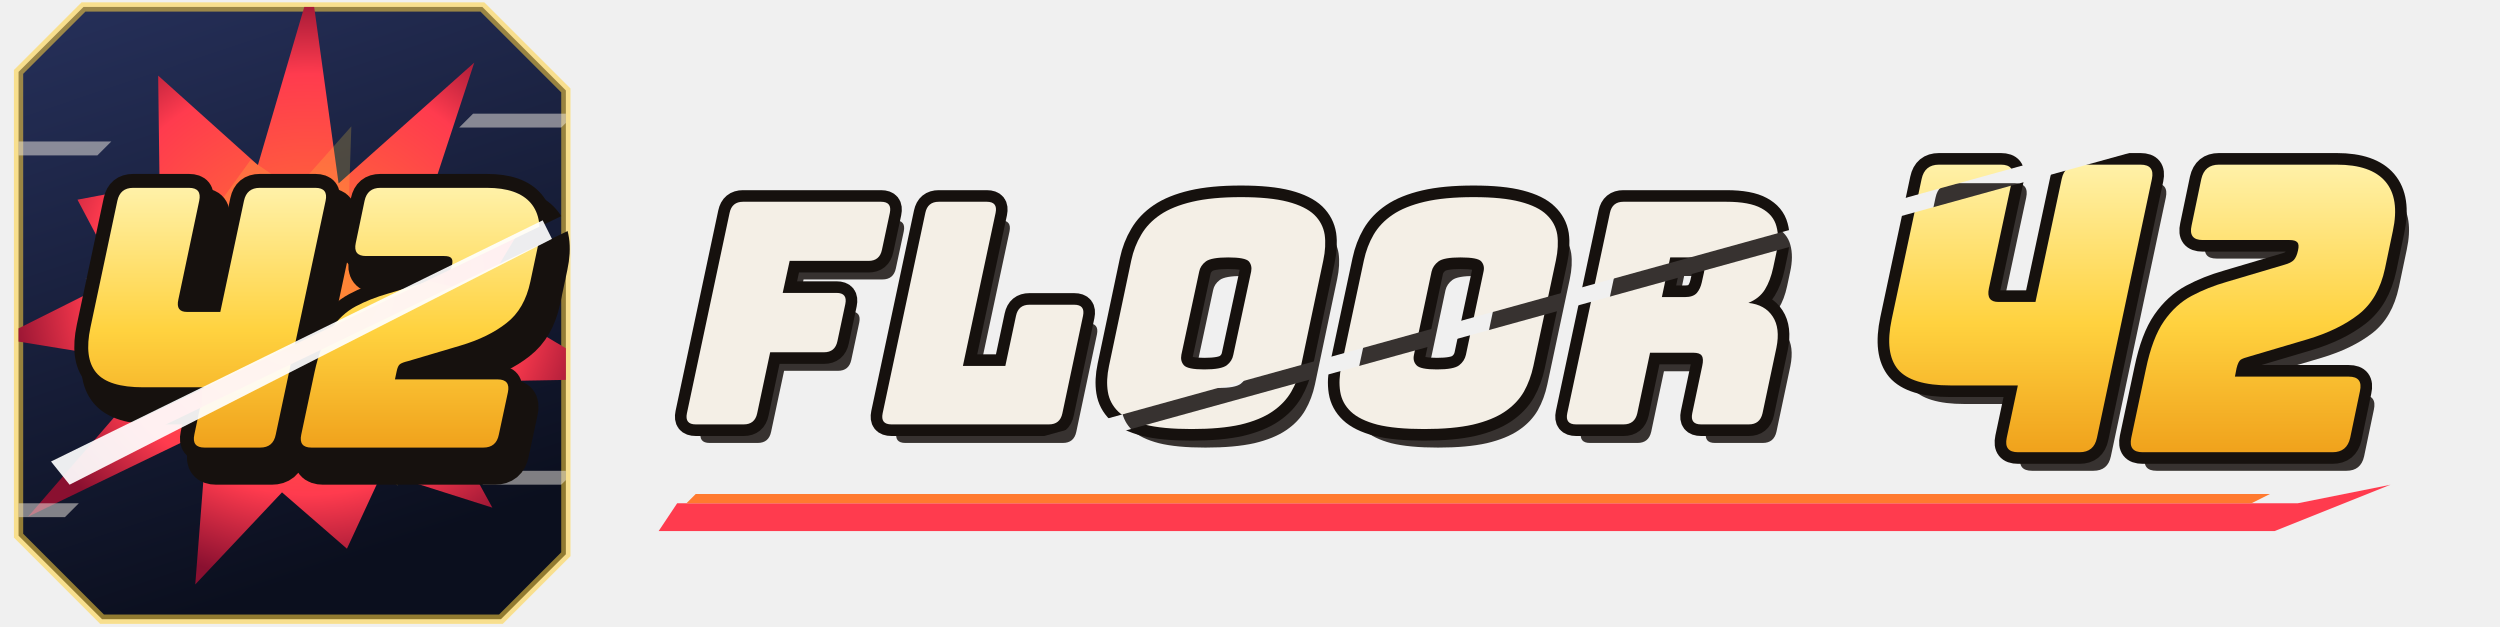
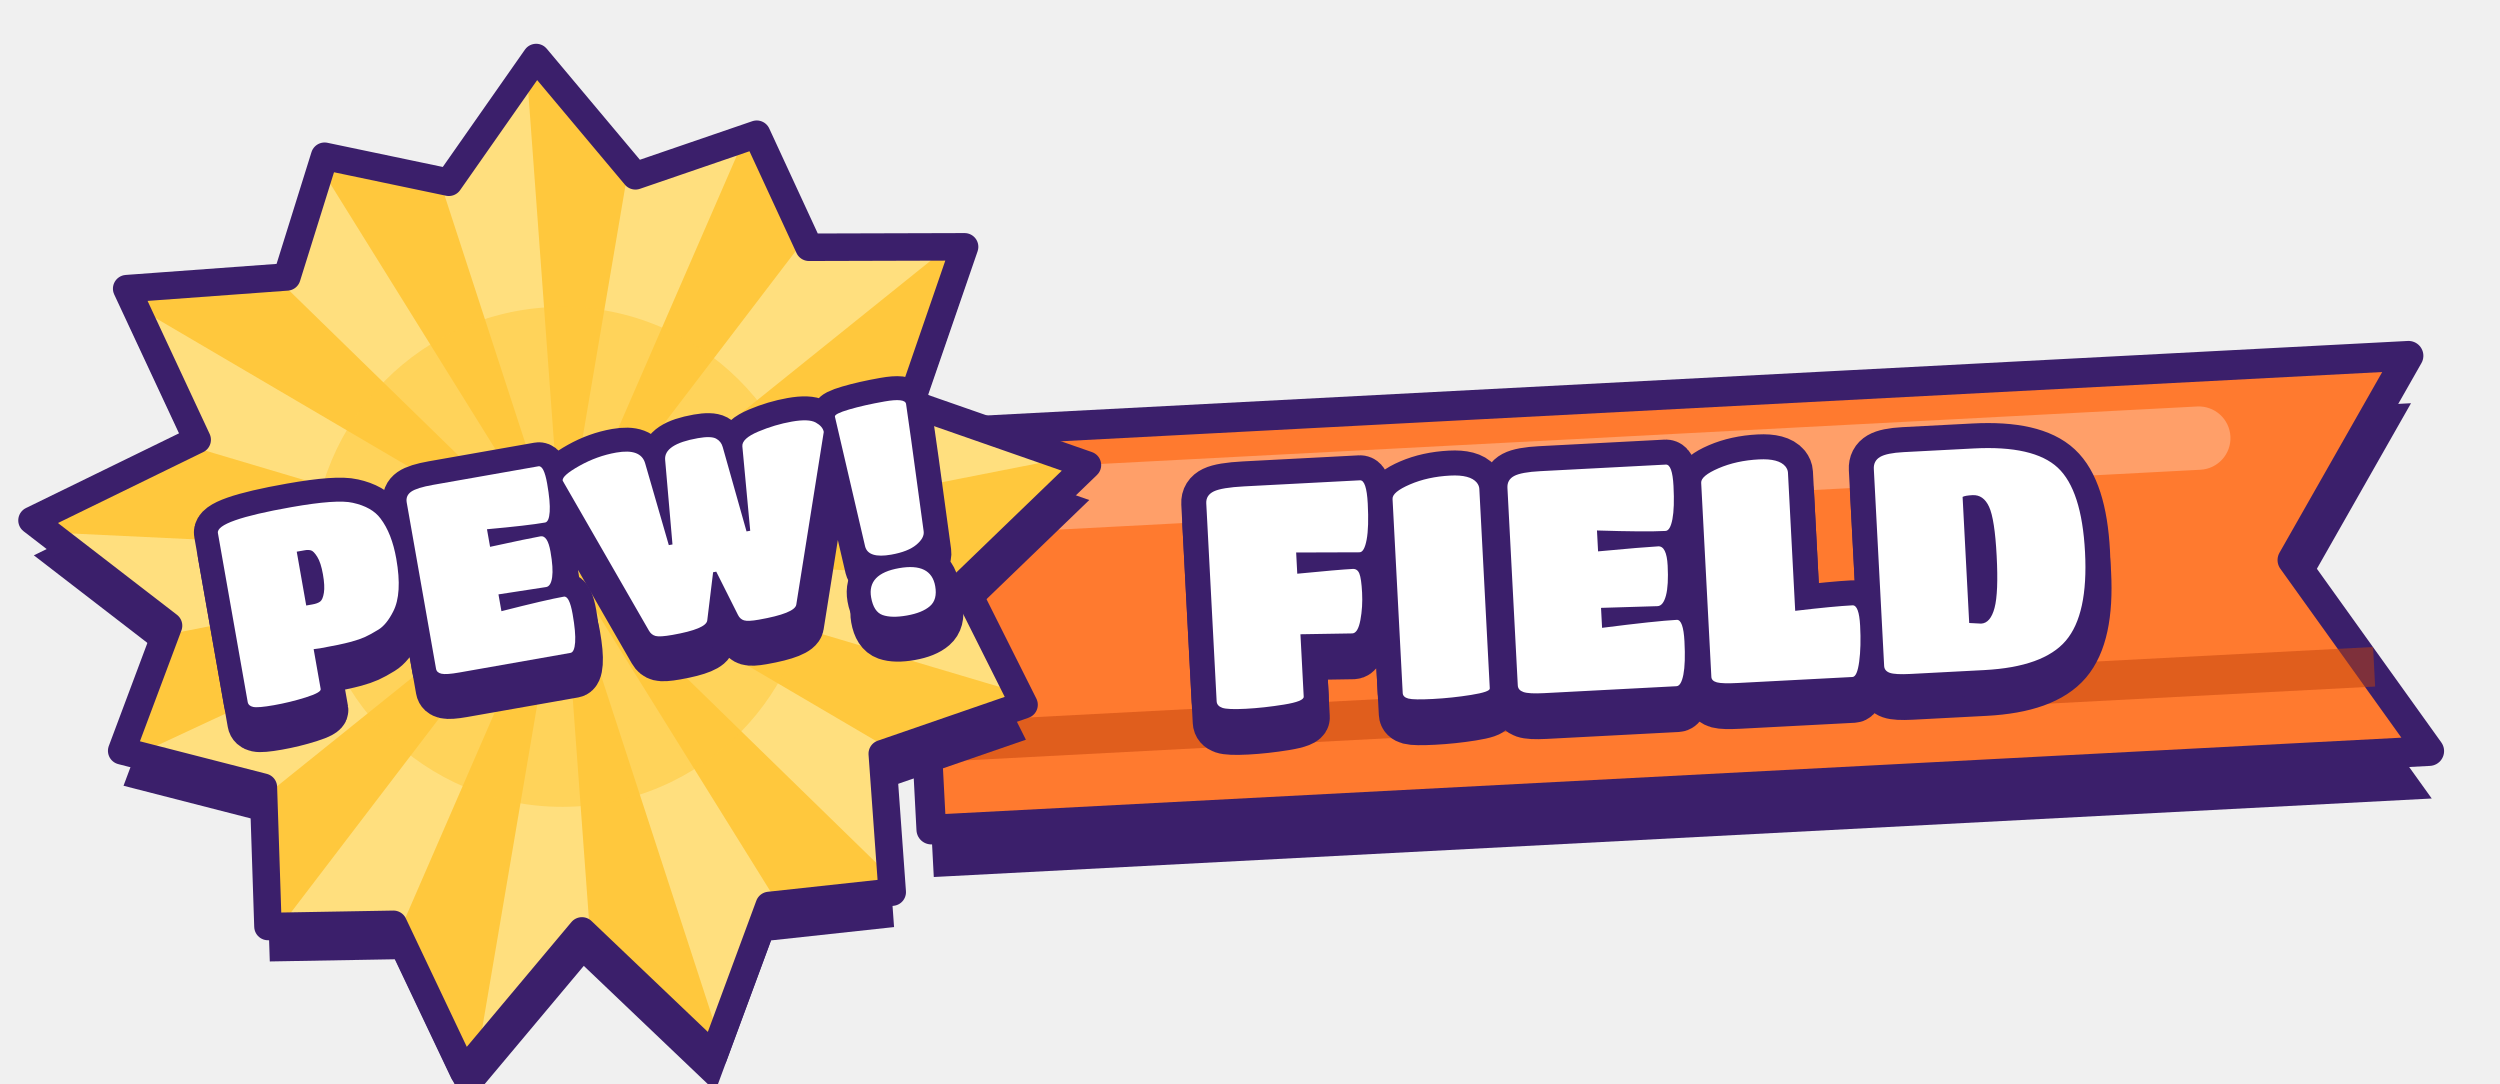
- <svg xmlns="http://www.w3.org/2000/svg" viewBox="-8 -3 1078 270" role="img" aria-label="Floor 42">
-   <defs>
-     <linearGradient id="f42plate" x1="0" y1="0" x2=".3" y2="1">
-       <stop offset="0" stop-color="#26305A" />
-       <stop offset="1" stop-color="#0B0F1E" />
-     </linearGradient>
-     <radialGradient id="f42burst" cx=".5" cy=".5" r=".5">
-       <stop offset="0" stop-color="#FF7A2F" />
-       <stop offset=".7" stop-color="#FF3B4E" />
-       <stop offset="1" stop-color="#8A1030" />
-     </radialGradient>
-     <linearGradient id="f42gold" x1="0" y1="0" x2="0" y2="1">
-       <stop offset="0" stop-color="#FFF1A8" />
-       <stop offset=".55" stop-color="#FFD23F" />
-       <stop offset="1" stop-color="#F0A21C" />
-     </linearGradient>
-     <clipPath id="f42clip">
-       <path d="M28 0H200L236 36V236L208 264H36L0 228V28Z" />
-     </clipPath>
-     <mask id="f42cutE" maskUnits="userSpaceOnUse" x="-40" y="-40" width="340" height="340">
-       <rect x="-40" y="-40" width="340" height="340" fill="#fff" />
-       <path d="M-3588.5 1938.4L3619.5 -1532.1L3616.5 -1538.4L-3591.5 1932.1Z" fill="#000" />
-     </mask>
-     <mask id="f42cutW" maskUnits="userSpaceOnUse" x="240" y="-40" width="1078" height="340">
-       <rect x="240" y="-40" width="878" height="340" fill="#fff" />
-       <path d="M-3554.4 1297.3L4156.3 -834.5L4154.4 -841.3L-3556.3 1290.5Z" fill="#000" />
-     </mask>
-   </defs>
-   <g transform="translate(0 0)">
-     <path d="M28 0H200L236 36V236L208 264H36L0 228V28Z" fill="url(#f42plate)" />
-     <path d="M28 0H200L236 36V236L208 264H36L0 228V28Z" fill="none" stroke="#FFD23F" stroke-opacity=".55" stroke-width="4" />
-     <g clip-path="url(#f42clip)">
-       <path d="M258.3 160.4L174.7 161.9L204.3 215.9L156.8 200.8L141.6 233.6L113.6 209.3L76.2 249.0L81.4 182.4L4.1 219.8L60.9 154.2L-8.6 142.9L43.3 116.9L25.4 83.1L60.8 76.4L60.2 29.6L103.2 68.2L126.1 -9.9L138.0 76.1L196.5 24.0L175.6 87.6L218.1 93.0L198.8 125.1Z" fill="url(#f42burst)" />
-       <path d="M200.0 171.6L149.3 160.3L163.6 206.5L131.3 181.3L116.5 202.2L100.5 187.3L78.4 190.8L79.2 164.1L37.0 166.9L76.2 137.1L28.8 117.2L74.5 111.0L63.5 82.6L87.9 82.8L100.1 65.9L119.1 79.0L143.5 51.5L142.0 96.4L189.1 73.1L160.0 113.9L195.1 122.6L173.6 141.2Z" fill="#FFD23F" fill-opacity=".22" />
-       <path d="M-4 58h44l-6 6h-44z" fill="#F4EFE6" fill-opacity=".5" />
-       <path d="M-4 214h30l-6 6h-30z" fill="#F4EFE6" fill-opacity=".5" />
-       <path d="M196 46h44l-6 6h-44z" fill="#F4EFE6" fill-opacity=".5" />
-       <path d="M206 200h34l-6 6h-34z" fill="#F4EFE6" fill-opacity=".5" />
+ <svg xmlns="http://www.w3.org/2000/svg" role="img" aria-label="Pewfield" width="1200" height="520" viewBox="0 0 1200 520">
+   <g transform="rotate(-3 600 260)">
+     <path d="M440,200L1160,200L1099.2,295L1160,390L440,390Z" fill="#3B1F6B" transform="translate(0 22.8)" />
+     <path d="M440,200L1160,200L1099.2,295L1160,390L440,390Z" fill="#FF7A2F" stroke="#3B1F6B" stroke-width="14.25" stroke-linejoin="round" />
+     <rect x="451.4" y="219" width="621.2" height="30.4" rx="15.2" fill="#fff" opacity=".28" />
+     <path d="M440,348.2L1135.68,348.2" stroke="#C2410C" stroke-width="19" opacity=".5" />
+     <g>
+       <path d="M580 335.65V240.55Q580 236.65 583.9 235Q587.8 233.35 598.6 233.35H654.25Q657.4 233.35 657.4 244.68Q657.4 256 655.97 261.93Q654.55 267.85 652.3 267.85L621.85 266.35V276.55Q641.8 275.65 648.55 275.65Q650.8 275.65 651.62 278.05Q652.45 280.45 652.45 287.27Q652.45 294.1 650.95 300.33Q649.45 306.55 646.75 306.55L621.85 305.65V335.65Q621.85 337.9 612.17 338.95Q602.5 340 593.8 340Q585.1 340 582.55 338.95Q580 337.9 580 335.65ZM669.4 336.4V243.1Q669.4 239.8 678.1 236.58Q686.8 233.35 697.6 233.35Q707.2 233.35 710.2 237.4Q711.25 238.9 711.25 240.4V336.4Q711.25 338.05 702.1 339.02Q692.95 340 683.72 340Q674.5 340 671.95 339.18Q669.4 338.35 669.4 336.4ZM800.8 340H737.2Q729.85 340 727.3 338.95Q724.75 337.9 724.75 335.65V240.7Q724.75 236.8 728.27 235.15Q731.8 233.5 740.95 233.5H801.25Q804.4 233.5 804.4 243.93Q804.4 254.35 803.05 259.83Q801.7 265.3 799.45 265.3Q789.7 265.3 766.6 263.35V273.4Q788.8 272.5 795.55 272.5Q799.6 272.5 799.6 281.95Q799.6 291.4 798.03 296.27Q796.45 301.15 793.75 301.15L766.6 300.55V310.15Q792.7 308.2 802.6 308.2Q805.75 308.2 805.75 318.7Q805.75 329.2 804.4 334.6Q803.05 340 800.8 340ZM830.35 340Q822.85 340 820.3 339.18Q817.75 338.35 817.75 336.4V243.1Q817.75 239.8 826.45 236.58Q835.15 233.35 845.95 233.35Q855.55 233.35 858.55 237.4Q859.6 238.9 859.6 240.4V306.85Q877.9 305.65 887.2 305.65Q890.35 305.65 890.35 315.62Q890.35 325.6 889 332.8Q887.65 340 885.4 340ZM948.7 340H913.3Q905.95 340 903.4 338.95Q900.85 337.9 900.85 335.5V240.85Q900.85 236.95 904.15 235.22Q907.45 233.5 915.55 233.5H949.3Q978.1 233.5 989.05 244.82Q1000 256.15 1000 286Q1000 315.85 988.6 327.93Q977.2 340 948.7 340ZM947.5 255.85Q943.9 255.85 942.7 256.45V317.05L948.4 317.65Q952.9 317.65 955.23 310.45Q957.55 303.25 957.55 285.55Q957.55 267.85 955.15 261.85Q952.75 255.85 947.5 255.85Z" stroke-linejoin="round" paint-order="stroke fill" transform="translate(0 10.0)" fill="#3B1F6B" stroke="#3B1F6B" stroke-width="24.0" />
+       <path d="M580 335.65V240.55Q580 236.65 583.9 235Q587.8 233.35 598.6 233.35H654.25Q657.4 233.35 657.4 244.68Q657.4 256 655.97 261.93Q654.55 267.85 652.3 267.85L621.85 266.35V276.55Q641.8 275.65 648.55 275.65Q650.8 275.65 651.62 278.05Q652.45 280.45 652.45 287.27Q652.45 294.1 650.95 300.33Q649.45 306.55 646.75 306.55L621.85 305.65V335.65Q621.85 337.9 612.17 338.95Q602.5 340 593.8 340Q585.1 340 582.55 338.95Q580 337.9 580 335.65ZM669.4 336.4V243.1Q669.4 239.8 678.1 236.58Q686.8 233.35 697.6 233.35Q707.2 233.35 710.2 237.4Q711.25 238.9 711.25 240.4V336.4Q711.25 338.05 702.1 339.02Q692.95 340 683.72 340Q674.5 340 671.95 339.18Q669.4 338.35 669.4 336.4ZM800.8 340H737.2Q729.85 340 727.3 338.95Q724.75 337.9 724.75 335.65V240.7Q724.75 236.8 728.27 235.15Q731.8 233.5 740.95 233.5H801.25Q804.4 233.5 804.4 243.93Q804.4 254.35 803.05 259.83Q801.7 265.3 799.45 265.3Q789.7 265.3 766.6 263.35V273.4Q788.8 272.5 795.55 272.5Q799.6 272.5 799.6 281.95Q799.6 291.4 798.03 296.27Q796.45 301.15 793.75 301.15L766.6 300.55V310.15Q792.7 308.2 802.6 308.2Q805.75 308.2 805.75 318.7Q805.75 329.2 804.4 334.6Q803.05 340 800.8 340ZM830.35 340Q822.85 340 820.3 339.18Q817.75 338.35 817.75 336.4V243.1Q817.75 239.8 826.45 236.58Q835.15 233.35 845.95 233.35Q855.55 233.35 858.55 237.4Q859.6 238.9 859.6 240.4V306.85Q877.9 305.65 887.2 305.65Q890.35 305.65 890.35 315.62Q890.35 325.6 889 332.8Q887.65 340 885.4 340ZM948.7 340H913.3Q905.95 340 903.4 338.95Q900.85 337.9 900.85 335.5V240.85Q900.85 236.95 904.15 235.22Q907.45 233.5 915.55 233.5H949.3Q978.1 233.5 989.05 244.82Q1000 256.15 1000 286Q1000 315.85 988.6 327.93Q977.2 340 948.7 340ZM947.5 255.85Q943.9 255.85 942.7 256.45V317.05L948.4 317.65Q952.9 317.65 955.23 310.45Q957.55 303.25 957.55 285.55Q957.55 267.85 955.15 261.85Q952.75 255.85 947.5 255.85Z" stroke-linejoin="round" paint-order="stroke fill" fill="#FFFFFF" stroke="#3B1F6B" stroke-width="24.0" />
+     </g>
+     <defs>
+       <clipPath id="c270250240">
+         <path d="M270.0,10.0L314.6,69.2L373.8,52.3L396.0,107.8L470.6,111.5L440.8,185.2L524.0,219.2L461.7,273.3L487.6,332.5L418.4,352.4L419.7,419.0L360.4,422.3L329.9,493.2L270.0,429.8L209.7,494.5L179.8,421.9L119.6,419.8L120.9,352.9L53.9,331.9L79.5,273.1L16.7,219.2L97.9,184.7L67.9,110.5L145.0,108.9L166.1,52.0L225.0,67.6Z" />
+       </clipPath>
+     </defs>
+     <path d="M270.0,10.0L314.6,69.2L373.8,52.3L396.0,107.8L470.6,111.5L440.8,185.2L524.0,219.2L461.7,273.3L487.6,332.5L418.4,352.4L419.7,419.0L360.4,422.3L329.9,493.2L270.0,429.8L209.7,494.5L179.8,421.9L119.6,419.8L120.9,352.9L53.9,331.9L79.5,273.1L16.7,219.2L97.9,184.7L67.9,110.5L145.0,108.9L166.1,52.0L225.0,67.6Z" fill="#3B1F6B" transform="translate(0 16.8)" />
+     <path d="M270.0,10.0L314.6,69.2L373.8,52.3L396.0,107.8L470.6,111.5L440.8,185.2L524.0,219.2L461.7,273.3L487.6,332.5L418.4,352.4L419.7,419.0L360.4,422.3L329.9,493.2L270.0,429.8L209.7,494.5L179.8,421.9L119.6,419.8L120.9,352.9L53.9,331.9L79.5,273.1L16.7,219.2L97.9,184.7L67.9,110.5L145.0,108.9L166.1,52.0L225.0,67.6Z" fill="#FFC83D" />
+     <path d="M270,250L580.4,281.1L564.0,354.5ZM270,250L530.4,421.8L481.7,479.2ZM270,250L420.7,523.2L351.0,551.3ZM270,250L276.5,561.9L201.7,554.4ZM270,250L130.8,529.2L68.0,487.8ZM270,250L17.0,432.5L-19.4,366.7ZM270,250L-38.9,294.1L-40.4,218.9ZM270,250L-24.0,145.5L9.6,78.2ZM270,250L58.3,20.8L119.3,-23.2ZM270,250L189.0,-51.3L263.5,-61.9ZM270,250L338.3,-54.4L409.2,-29.2ZM270,250L472.0,12.2L523.0,67.5ZM270,250L559.4,133.3L578.9,205.9Z" fill="#FFE38A" clip-path="url(#c270250240)" opacity=".85" />
+     <circle cx="270" cy="250" r="120" fill="#FFC83D" clip-path="url(#c270250240)" opacity=".55" />
+     <path d="M270.0,10.0L314.6,69.2L373.8,52.3L396.0,107.8L470.6,111.5L440.8,185.2L524.0,219.2L461.7,273.3L487.6,332.5L418.4,352.4L419.7,419.0L360.4,422.3L329.9,493.2L270.0,429.8L209.7,494.5L179.8,421.9L119.6,419.8L120.9,352.9L53.9,331.9L79.5,273.1L16.7,219.2L97.9,184.7L67.9,110.5L145.0,108.9L166.1,52.0L225.0,67.6Z" fill="none" stroke="#3B1F6B" stroke-width="13.2" stroke-linejoin="round" />
+     <g transform="rotate(-7 270 250)">
+       <path d="M144.74 292.37Q144.74 294.03 136.94 295.06Q129.13 296.08 121.32 296.08Q113.51 296.08 111.34 295.18Q109.16 294.29 109.16 292.37V210.06Q109.16 203.92 146.02 203.92Q168.3 203.92 175.46 206.99Q184.17 210.58 187.24 216.72Q191.34 224.66 191.34 237.07Q191.34 254.1 185.45 261.78Q181.22 267.41 177 269.07Q172.78 270.74 170.02 271.44Q167.27 272.14 163.18 272.53Q157.54 273.04 147.82 273.04L144.74 272.91ZM144.87 251.66H147.94Q150.38 251.66 151.78 250.96Q153.19 250.26 154.28 247.12Q155.37 243.98 155.37 238.29Q155.37 232.59 154.15 229.58Q152.94 226.58 151.72 226Q150.5 225.42 148.84 225.42H144.87ZM265.85 296.08H211.58Q205.31 296.08 203.13 295.18Q200.96 294.29 200.96 292.37V211.34Q200.96 208.02 203.96 206.61Q206.97 205.2 214.78 205.2H266.24Q268.92 205.2 268.92 214.1Q268.92 222.99 267.77 227.66Q266.62 232.34 264.7 232.34Q256.38 232.34 236.67 230.67V239.25Q255.61 238.48 261.37 238.48Q264.83 238.48 264.83 246.54Q264.83 254.61 263.48 258.77Q262.14 262.93 259.84 262.93L236.67 262.42V270.61Q258.94 268.94 267.39 268.94Q270.08 268.94 270.08 277.9Q270.08 286.86 268.92 291.47Q267.77 296.08 265.85 296.08ZM315.54 296.08Q309.39 296.08 307.47 295.18Q305.55 294.29 304.78 292.11L276.5 214.03Q276.5 211.6 285.65 208.4Q294.8 205.2 304.14 205.2Q316.18 205.2 316.94 212.75L321.3 253.33H323.09L326.67 212.75Q327.31 205.2 343.95 205.2Q350.35 205.2 352.53 206.93Q354.7 208.66 354.96 211.47L359.18 253.33H360.98L364.3 212.75Q364.69 209.04 373.07 207.12Q381.46 205.2 389.71 205.2Q397.97 205.2 400.98 207.63Q403.98 210.06 403.98 212.75L376.59 292.11Q375.18 296.08 357.65 296.08Q352.4 296.08 350.61 295.18Q348.82 294.29 348.18 292.11L341.52 269.84H339.98L333.2 292.11Q332.05 296.08 315.54 296.08ZM445.22 206.35Q445.22 210.06 442.92 268.05Q442.79 271.25 438.31 273.81Q433.83 276.37 425.64 276.37Q414.5 276.37 413.99 270.35L410.53 206.48Q410.4 205.07 417.83 204.24Q425.25 203.41 435.24 203.41Q445.22 203.41 445.22 206.35ZM412.58 294.93Q412.58 283.41 428.2 283.41Q443.81 283.41 443.81 294.93Q443.81 301.46 439.65 303.95Q435.49 306.45 428 306.45Q420.52 306.45 416.55 304.21Q412.58 301.97 412.58 294.93Z" stroke-linejoin="round" paint-order="stroke fill" transform="translate(0 10.2)" fill="#3B1F6B" stroke="#3B1F6B" stroke-width="23.0" />
+       <path d="M144.74 292.37Q144.74 294.03 136.94 295.06Q129.13 296.08 121.32 296.08Q113.51 296.08 111.34 295.18Q109.16 294.29 109.16 292.37V210.06Q109.16 203.92 146.02 203.92Q168.3 203.92 175.46 206.99Q184.17 210.58 187.24 216.72Q191.34 224.66 191.34 237.07Q191.34 254.1 185.45 261.78Q181.22 267.41 177 269.07Q172.78 270.74 170.02 271.44Q167.27 272.14 163.18 272.53Q157.54 273.04 147.82 273.04L144.74 272.91ZM144.87 251.66H147.94Q150.38 251.66 151.78 250.96Q153.19 250.26 154.28 247.12Q155.37 243.98 155.37 238.29Q155.37 232.59 154.15 229.58Q152.94 226.58 151.72 226Q150.5 225.42 148.84 225.42H144.87ZM265.85 296.08H211.58Q205.31 296.08 203.13 295.18Q200.96 294.29 200.96 292.37V211.34Q200.96 208.02 203.96 206.61Q206.97 205.2 214.78 205.2H266.24Q268.92 205.2 268.92 214.1Q268.92 222.99 267.77 227.66Q266.62 232.34 264.7 232.34Q256.38 232.34 236.67 230.67V239.25Q255.61 238.48 261.37 238.48Q264.83 238.48 264.83 246.54Q264.83 254.61 263.48 258.77Q262.14 262.93 259.84 262.93L236.67 262.42V270.61Q258.94 268.94 267.39 268.94Q270.08 268.94 270.08 277.9Q270.08 286.86 268.92 291.47Q267.77 296.08 265.85 296.08ZM315.54 296.08Q309.39 296.08 307.47 295.18Q305.55 294.29 304.78 292.11L276.5 214.03Q276.5 211.6 285.65 208.4Q294.8 205.2 304.14 205.2Q316.18 205.2 316.94 212.75L321.3 253.33H323.09L326.67 212.75Q327.31 205.2 343.95 205.2Q350.35 205.2 352.53 206.93Q354.7 208.66 354.96 211.47L359.18 253.33H360.98L364.3 212.75Q364.69 209.04 373.07 207.12Q381.46 205.2 389.71 205.2Q397.97 205.2 400.98 207.63Q403.98 210.06 403.98 212.75L376.59 292.11Q375.18 296.08 357.65 296.08Q352.4 296.08 350.61 295.18Q348.82 294.29 348.18 292.11L341.52 269.84H339.98L333.2 292.11Q332.05 296.08 315.54 296.08ZM445.22 206.35Q445.22 210.06 442.92 268.05Q442.79 271.25 438.31 273.81Q433.83 276.37 425.64 276.37Q414.5 276.37 413.99 270.35L410.53 206.48Q410.4 205.07 417.83 204.24Q425.25 203.41 435.24 203.41Q445.22 203.41 445.22 206.35ZM412.58 294.93Q412.58 283.41 428.2 283.41Q443.81 283.41 443.81 294.93Q443.81 301.46 439.65 303.95Q435.49 306.45 428 306.45Q420.52 306.45 416.55 304.21Q412.58 301.97 412.58 294.93Z" stroke-linejoin="round" paint-order="stroke fill" fill="#FFFFFF" stroke="#3B1F6B" stroke-width="23.0" />
    </g>
  </g>
-   <g mask="url(#f42cutE)">
-     <g transform="translate(10.2 190.0)">
-       <path d="M69.9 -26H43.6Q28.5 -26 23.3 -32.3Q18 -38.6 20.8 -51.8L32.4 -106.4Q33.6 -112 39.2 -112H63.3Q68.9 -112 67.7 -106.4L58.7 -63.8Q57.5 -58.5 62.4 -58.5H76.8L87 -106.4Q88.2 -112 93.8 -112H117.8Q123.4 -112 122.2 -106.4L100.7 -5.6Q99.6 0 94 0H70Q64.4 0 65.6 -5.6ZM190.2 0H116.1Q110.5 0 111.7 -5.6L117.4 -32.4Q120 -44.5 124.5 -51Q129 -57.6 135.2 -60.9Q141.4 -64.2 149.1 -66.4L171.3 -73Q173.9 -73.7 175 -74.9Q176.1 -76.1 176.7 -78.6Q177.2 -80.9 176.4 -81.7Q175.7 -82.6 173.3 -82.6H139.6Q134 -82.6 135.2 -88.2L139 -106.4Q140.2 -112 145.8 -112H191.7Q205.1 -112 210.7 -105.4Q216.3 -98.8 213.6 -86.2L210.5 -71.6Q208 -59.7 200.2 -53.7Q192.5 -47.6 180.4 -44L157.8 -37.3Q155.3 -36.7 154.3 -36Q153.3 -35.3 152.8 -32.7L152.1 -29.4H196.4Q202 -29.4 200.8 -23.8L196.9 -5.6Q195.8 0 190.2 0Z" fill="#16110E" stroke="#16110E" stroke-width="16" stroke-linejoin="round" transform="translate(5 8)" />
-       <path d="M69.9 -26H43.6Q28.5 -26 23.3 -32.3Q18 -38.6 20.8 -51.8L32.4 -106.4Q33.6 -112 39.2 -112H63.3Q68.9 -112 67.7 -106.4L58.7 -63.8Q57.5 -58.5 62.4 -58.5H76.8L87 -106.4Q88.2 -112 93.8 -112H117.8Q123.4 -112 122.2 -106.4L100.7 -5.6Q99.6 0 94 0H70Q64.4 0 65.6 -5.6ZM190.2 0H116.1Q110.5 0 111.7 -5.6L117.4 -32.4Q120 -44.5 124.5 -51Q129 -57.6 135.2 -60.9Q141.4 -64.2 149.1 -66.4L171.3 -73Q173.9 -73.7 175 -74.9Q176.1 -76.1 176.7 -78.6Q177.2 -80.9 176.4 -81.7Q175.7 -82.6 173.3 -82.6H139.6Q134 -82.6 135.2 -88.2L139 -106.4Q140.2 -112 145.8 -112H191.7Q205.1 -112 210.7 -105.4Q216.3 -98.8 213.6 -86.2L210.5 -71.6Q208 -59.7 200.2 -53.7Q192.5 -47.6 180.4 -44L157.8 -37.3Q155.3 -36.7 154.3 -36Q153.3 -35.3 152.8 -32.7L152.1 -29.4H196.4Q202 -29.4 200.8 -23.8L196.9 -5.6Q195.8 0 190.2 0Z" fill="none" stroke="#16110E" stroke-width="12" stroke-linejoin="round" />
-       <path d="M69.9 -26H43.6Q28.5 -26 23.3 -32.3Q18 -38.6 20.8 -51.8L32.4 -106.4Q33.6 -112 39.2 -112H63.3Q68.9 -112 67.7 -106.4L58.7 -63.8Q57.5 -58.5 62.4 -58.5H76.8L87 -106.4Q88.2 -112 93.8 -112H117.8Q123.4 -112 122.2 -106.4L100.7 -5.6Q99.6 0 94 0H70Q64.4 0 65.6 -5.6ZM190.2 0H116.1Q110.5 0 111.7 -5.6L117.4 -32.4Q120 -44.5 124.5 -51Q129 -57.6 135.2 -60.9Q141.4 -64.2 149.1 -66.4L171.3 -73Q173.9 -73.7 175 -74.9Q176.1 -76.1 176.7 -78.6Q177.2 -80.9 176.4 -81.7Q175.7 -82.6 173.3 -82.6H139.6Q134 -82.6 135.2 -88.2L139 -106.4Q140.2 -112 145.8 -112H191.7Q205.1 -112 210.7 -105.4Q216.3 -98.8 213.6 -86.2L210.5 -71.6Q208 -59.7 200.2 -53.7Q192.5 -47.6 180.4 -44L157.8 -37.3Q155.3 -36.7 154.3 -36Q153.3 -35.3 152.8 -32.7L152.1 -29.4H196.4Q202 -29.4 200.8 -23.8L196.9 -5.6Q195.8 0 190.2 0Z" fill="url(#f42gold)" />
-     </g>
-   </g>
-   <path d="M14 196L226 92L230 100L22 206Z" fill="#FFFFFF" fill-opacity="0.92" />
-   <g transform="translate(6 8)" fill="#16110E" opacity=".85">
-     <path d="M312.7 180H292Q287.2 180 288.2 175.2L306.6 88.8Q307.6 84 312.4 84H371.9Q376.7 84 375.7 88.8L372.3 104.7Q371.3 109.5 366.5 109.5H332.5L329.5 123.3H352.7Q357.5 123.3 356.5 128.1L353.1 144.1Q352.1 148.9 347.3 148.9H324.1L318.5 175.2Q317.5 180 312.7 180ZM444.3 180H376.4Q371.6 180 372.6 175.2L391 88.8Q392 84 396.8 84H417.5Q422.3 84 421.3 88.8L407.2 154.8H425.5L430.1 133.2Q431.1 128.4 435.9 128.4H455.2Q460 128.4 459 133.2L450.1 175.2Q449.1 180 444.3 180ZM553 154.8Q551.7 160.9 548.8 165.9Q545.9 170.9 540.6 174.5Q535.3 178.1 526.9 180.1Q518.4 182 505.8 182Q493.3 182 485.7 180.1Q478 178.1 474.2 174.5Q470.5 170.9 469.7 165.9Q468.9 160.9 470.2 154.8L479.8 109.3Q481.1 103.2 484.1 98.2Q487 93.2 492.3 89.6Q497.6 86 506.1 84Q514.6 82 527.1 82Q539.6 82 547.3 84Q554.9 86 558.7 89.6Q562.4 93.2 563.2 98.2Q563.9 103.2 562.6 109.3ZM501.4 150Q500.9 152.7 502.5 154.5Q504.1 156.3 511.3 156.3Q518.6 156.3 521 154.5Q523.3 152.7 523.8 150L531.5 114.1Q532 111.5 530.5 109.7Q528.9 108 521.6 108Q514.4 108 512 109.7Q509.6 111.5 509.1 114.1ZM653.2 154.8Q651.9 160.9 649.1 165.9Q646.2 170.9 640.9 174.5Q635.6 178.1 627.1 180.1Q618.6 182 606.1 182Q593.6 182 585.9 180.1Q578.3 178.1 574.5 174.5Q570.7 170.9 569.9 165.9Q569.1 160.9 570.4 154.8L580.1 109.3Q581.4 103.2 584.3 98.2Q587.2 93.2 592.5 89.6Q597.8 86 606.3 84Q614.8 82 627.4 82Q639.9 82 647.5 84Q655.2 86 658.9 89.6Q662.7 93.2 663.5 98.2Q664.2 103.2 662.9 109.3ZM601.7 150Q601.1 152.7 602.8 154.5Q604.4 156.3 611.6 156.3Q618.9 156.3 621.2 154.5Q623.5 152.7 624.1 150L631.7 114.1Q632.3 111.5 630.7 109.7Q629.2 108 621.8 108Q614.6 108 612.3 109.7Q609.9 111.5 609.3 114.1ZM692.1 180H671.6Q666.8 180 667.8 175.2L686.2 88.8Q687.2 84 692 84H736.4Q746.4 84 751.5 86.8Q756.7 89.6 758 94.6Q759.4 99.6 757.9 106.3L756.6 112.4Q755.4 118 753 121.9Q750.6 125.7 745.9 127.6Q753.1 128.4 756.4 133.5Q759.7 138.5 758 146.9L752 175.2Q750.9 180 746.1 180H725.5Q720.7 180 721.7 175.2L726 154.8Q726.7 151.7 725.8 150.4Q725 149.1 722.2 149.1H703.5L698 175.2Q696.9 180 692.1 180ZM712.2 108 708.6 125.1H718.6Q722.1 125.1 723.7 123.3Q725.2 121.5 725.8 118.8L726.8 114.3Q727.3 111.6 726.5 109.8Q725.7 108 722.2 108Z" />
-     <path d="M862.1 163.2H833Q816.3 163.2 810.4 156.3Q804.6 149.3 807.7 134.7L820.6 74.2Q821.9 68 828.1 68H854.8Q861 68 859.7 74.2L849.6 121.4Q848.4 127.2 853.7 127.2H869.7L881 74.2Q882.3 68 888.5 68H915Q921.2 68 919.9 74.2L896.2 185.8Q894.9 192 888.7 192H862.2Q856 192 857.3 185.8ZM997.8 192H915.9Q909.7 192 911 185.8L917.3 156.2Q920.1 142.7 925.1 135.5Q930.1 128.3 937 124.6Q943.9 120.9 952.3 118.5L976.9 111.2Q979.9 110.4 981.1 109.1Q982.3 107.8 982.9 105Q983.5 102.4 982.6 101.5Q981.8 100.5 979.2 100.5H941.8Q935.6 100.5 937 94.3L941.2 74.2Q942.6 68 948.8 68H999.6Q1014.4 68 1020.6 75.3Q1026.8 82.6 1023.8 96.6L1020.4 112.8Q1017.6 125.9 1009 132.6Q1000.4 139.3 987 143.3L962 150.7Q959.3 151.4 958.2 152.1Q957.1 152.9 956.4 155.8L955.7 159.4H1004.8Q1011 159.4 1009.6 165.7L1005.4 185.8Q1004 192 997.8 192Z" />
-   </g>
-   <g mask="url(#f42cutW)">
-     <path d="M312.7 180H292Q287.2 180 288.2 175.2L306.6 88.8Q307.6 84 312.4 84H371.9Q376.7 84 375.7 88.8L372.3 104.7Q371.3 109.5 366.5 109.5H332.5L329.5 123.3H352.7Q357.5 123.3 356.5 128.1L353.1 144.1Q352.1 148.9 347.3 148.9H324.1L318.5 175.2Q317.5 180 312.7 180ZM444.3 180H376.4Q371.6 180 372.6 175.2L391 88.8Q392 84 396.8 84H417.5Q422.3 84 421.3 88.8L407.2 154.8H425.5L430.1 133.2Q431.1 128.4 435.9 128.4H455.2Q460 128.4 459 133.2L450.1 175.2Q449.1 180 444.3 180ZM553 154.8Q551.7 160.9 548.8 165.9Q545.9 170.9 540.6 174.5Q535.3 178.1 526.9 180.1Q518.4 182 505.8 182Q493.3 182 485.7 180.1Q478 178.1 474.2 174.5Q470.5 170.9 469.7 165.9Q468.9 160.9 470.2 154.8L479.8 109.3Q481.1 103.2 484.1 98.2Q487 93.2 492.3 89.6Q497.6 86 506.1 84Q514.6 82 527.1 82Q539.6 82 547.3 84Q554.9 86 558.7 89.6Q562.4 93.2 563.2 98.2Q563.9 103.2 562.6 109.3ZM501.4 150Q500.9 152.7 502.5 154.5Q504.1 156.3 511.3 156.3Q518.6 156.3 521 154.5Q523.3 152.7 523.8 150L531.5 114.1Q532 111.5 530.5 109.7Q528.9 108 521.6 108Q514.4 108 512 109.7Q509.6 111.5 509.1 114.1ZM653.2 154.8Q651.9 160.9 649.1 165.9Q646.2 170.9 640.9 174.5Q635.6 178.1 627.1 180.1Q618.6 182 606.1 182Q593.6 182 585.9 180.1Q578.3 178.1 574.5 174.5Q570.7 170.9 569.9 165.9Q569.1 160.9 570.4 154.8L580.1 109.3Q581.4 103.2 584.3 98.2Q587.2 93.2 592.5 89.6Q597.8 86 606.3 84Q614.8 82 627.4 82Q639.9 82 647.5 84Q655.2 86 658.9 89.6Q662.7 93.2 663.5 98.2Q664.2 103.2 662.9 109.3ZM601.7 150Q601.1 152.7 602.8 154.5Q604.4 156.3 611.6 156.3Q618.9 156.3 621.2 154.5Q623.5 152.7 624.1 150L631.7 114.1Q632.3 111.5 630.7 109.7Q629.2 108 621.8 108Q614.6 108 612.3 109.7Q609.9 111.5 609.3 114.1ZM692.1 180H671.6Q666.8 180 667.8 175.2L686.2 88.8Q687.2 84 692 84H736.4Q746.4 84 751.5 86.8Q756.7 89.6 758 94.6Q759.4 99.6 757.9 106.3L756.6 112.4Q755.4 118 753 121.9Q750.6 125.7 745.9 127.6Q753.1 128.4 756.4 133.5Q759.7 138.5 758 146.9L752 175.2Q750.9 180 746.1 180H725.5Q720.7 180 721.7 175.2L726 154.8Q726.7 151.7 725.8 150.4Q725 149.1 722.2 149.1H703.5L698 175.2Q696.9 180 692.1 180ZM712.2 108 708.6 125.1H718.6Q722.1 125.1 723.7 123.3Q725.2 121.5 725.8 118.8L726.8 114.3Q727.3 111.6 726.5 109.8Q725.7 108 722.2 108Z" fill="none" stroke="#16110E" stroke-width="10" stroke-linejoin="round" />
-     <path d="M862.1 163.2H833Q816.3 163.2 810.4 156.3Q804.6 149.3 807.7 134.7L820.6 74.2Q821.9 68 828.1 68H854.8Q861 68 859.7 74.2L849.6 121.4Q848.4 127.2 853.7 127.2H869.7L881 74.2Q882.3 68 888.5 68H915Q921.2 68 919.9 74.2L896.2 185.8Q894.9 192 888.7 192H862.2Q856 192 857.3 185.8ZM997.8 192H915.9Q909.7 192 911 185.8L917.3 156.2Q920.1 142.7 925.1 135.5Q930.1 128.3 937 124.6Q943.9 120.9 952.3 118.5L976.9 111.2Q979.9 110.4 981.1 109.1Q982.3 107.8 982.9 105Q983.5 102.4 982.6 101.5Q981.8 100.5 979.2 100.5H941.8Q935.6 100.5 937 94.3L941.2 74.2Q942.6 68 948.8 68H999.6Q1014.4 68 1020.6 75.3Q1026.8 82.6 1023.8 96.6L1020.4 112.8Q1017.6 125.9 1009 132.6Q1000.4 139.3 987 143.3L962 150.7Q959.3 151.4 958.2 152.1Q957.1 152.9 956.4 155.8L955.7 159.4H1004.8Q1011 159.4 1009.6 165.7L1005.4 185.8Q1004 192 997.8 192Z" fill="none" stroke="#16110E" stroke-width="10" stroke-linejoin="round" />
-     <path d="M312.7 180H292Q287.2 180 288.2 175.2L306.6 88.8Q307.6 84 312.4 84H371.9Q376.7 84 375.7 88.8L372.3 104.7Q371.3 109.5 366.5 109.5H332.5L329.5 123.3H352.7Q357.5 123.3 356.5 128.1L353.1 144.1Q352.1 148.9 347.3 148.9H324.1L318.5 175.2Q317.5 180 312.7 180ZM444.3 180H376.4Q371.6 180 372.6 175.2L391 88.8Q392 84 396.8 84H417.5Q422.3 84 421.3 88.8L407.2 154.8H425.5L430.1 133.2Q431.1 128.4 435.9 128.4H455.2Q460 128.4 459 133.2L450.1 175.2Q449.1 180 444.3 180ZM553 154.8Q551.7 160.9 548.8 165.9Q545.9 170.9 540.6 174.5Q535.3 178.1 526.9 180.1Q518.4 182 505.8 182Q493.3 182 485.7 180.1Q478 178.1 474.2 174.5Q470.5 170.9 469.7 165.9Q468.9 160.9 470.2 154.8L479.8 109.3Q481.1 103.2 484.1 98.2Q487 93.2 492.3 89.6Q497.6 86 506.1 84Q514.6 82 527.1 82Q539.6 82 547.3 84Q554.9 86 558.7 89.6Q562.4 93.2 563.2 98.2Q563.9 103.2 562.6 109.3ZM501.4 150Q500.9 152.7 502.5 154.5Q504.1 156.3 511.3 156.3Q518.6 156.3 521 154.5Q523.3 152.7 523.8 150L531.5 114.1Q532 111.5 530.5 109.7Q528.9 108 521.6 108Q514.4 108 512 109.7Q509.6 111.5 509.1 114.1ZM653.2 154.8Q651.9 160.9 649.1 165.9Q646.2 170.9 640.9 174.5Q635.6 178.1 627.1 180.1Q618.6 182 606.1 182Q593.6 182 585.9 180.1Q578.3 178.1 574.5 174.5Q570.7 170.9 569.9 165.9Q569.1 160.9 570.4 154.8L580.1 109.3Q581.4 103.2 584.3 98.2Q587.2 93.2 592.5 89.6Q597.8 86 606.3 84Q614.8 82 627.4 82Q639.9 82 647.5 84Q655.2 86 658.9 89.6Q662.7 93.2 663.5 98.2Q664.2 103.2 662.9 109.3ZM601.7 150Q601.1 152.7 602.8 154.5Q604.4 156.3 611.6 156.3Q618.9 156.3 621.2 154.5Q623.5 152.7 624.1 150L631.7 114.1Q632.3 111.5 630.7 109.7Q629.2 108 621.8 108Q614.6 108 612.3 109.7Q609.9 111.5 609.3 114.1ZM692.1 180H671.6Q666.8 180 667.8 175.2L686.2 88.8Q687.2 84 692 84H736.4Q746.4 84 751.5 86.8Q756.7 89.6 758 94.6Q759.4 99.6 757.9 106.3L756.6 112.4Q755.4 118 753 121.9Q750.6 125.7 745.9 127.6Q753.1 128.4 756.4 133.5Q759.7 138.5 758 146.9L752 175.2Q750.9 180 746.1 180H725.5Q720.7 180 721.7 175.2L726 154.8Q726.7 151.7 725.8 150.4Q725 149.1 722.2 149.1H703.5L698 175.2Q696.9 180 692.1 180ZM712.2 108 708.6 125.1H718.6Q722.1 125.1 723.7 123.3Q725.2 121.5 725.8 118.8L726.8 114.3Q727.3 111.6 726.5 109.8Q725.7 108 722.2 108Z" fill="#F4EFE6" />
-     <path d="M862.1 163.2H833Q816.3 163.2 810.4 156.3Q804.6 149.3 807.7 134.7L820.6 74.2Q821.9 68 828.1 68H854.8Q861 68 859.7 74.2L849.6 121.4Q848.4 127.2 853.7 127.2H869.7L881 74.2Q882.3 68 888.5 68H915Q921.2 68 919.9 74.2L896.2 185.8Q894.9 192 888.7 192H862.2Q856 192 857.3 185.8ZM997.8 192H915.9Q909.7 192 911 185.8L917.3 156.2Q920.1 142.7 925.1 135.5Q930.1 128.3 937 124.6Q943.9 120.9 952.3 118.5L976.9 111.2Q979.9 110.4 981.1 109.1Q982.3 107.8 982.9 105Q983.5 102.4 982.6 101.5Q981.8 100.5 979.2 100.5H941.8Q935.6 100.5 937 94.3L941.2 74.2Q942.6 68 948.8 68H999.6Q1014.4 68 1020.6 75.3Q1026.8 82.6 1023.8 96.6L1020.4 112.8Q1017.6 125.9 1009 132.6Q1000.4 139.3 987 143.3L962 150.7Q959.3 151.4 958.2 152.1Q957.1 152.9 956.4 155.8L955.7 159.4H1004.8Q1011 159.4 1009.6 165.7L1005.4 185.8Q1004 192 997.8 192Z" fill="url(#f42gold)" />
-   </g>
-   <path d="M284 214H982.822L1022.822 206L972.822 226H276Z" fill="#FF3B4E" />
-   <path d="M288 214H962.822L970.822 210H292Z" fill="#FF7A2F" />
</svg>
